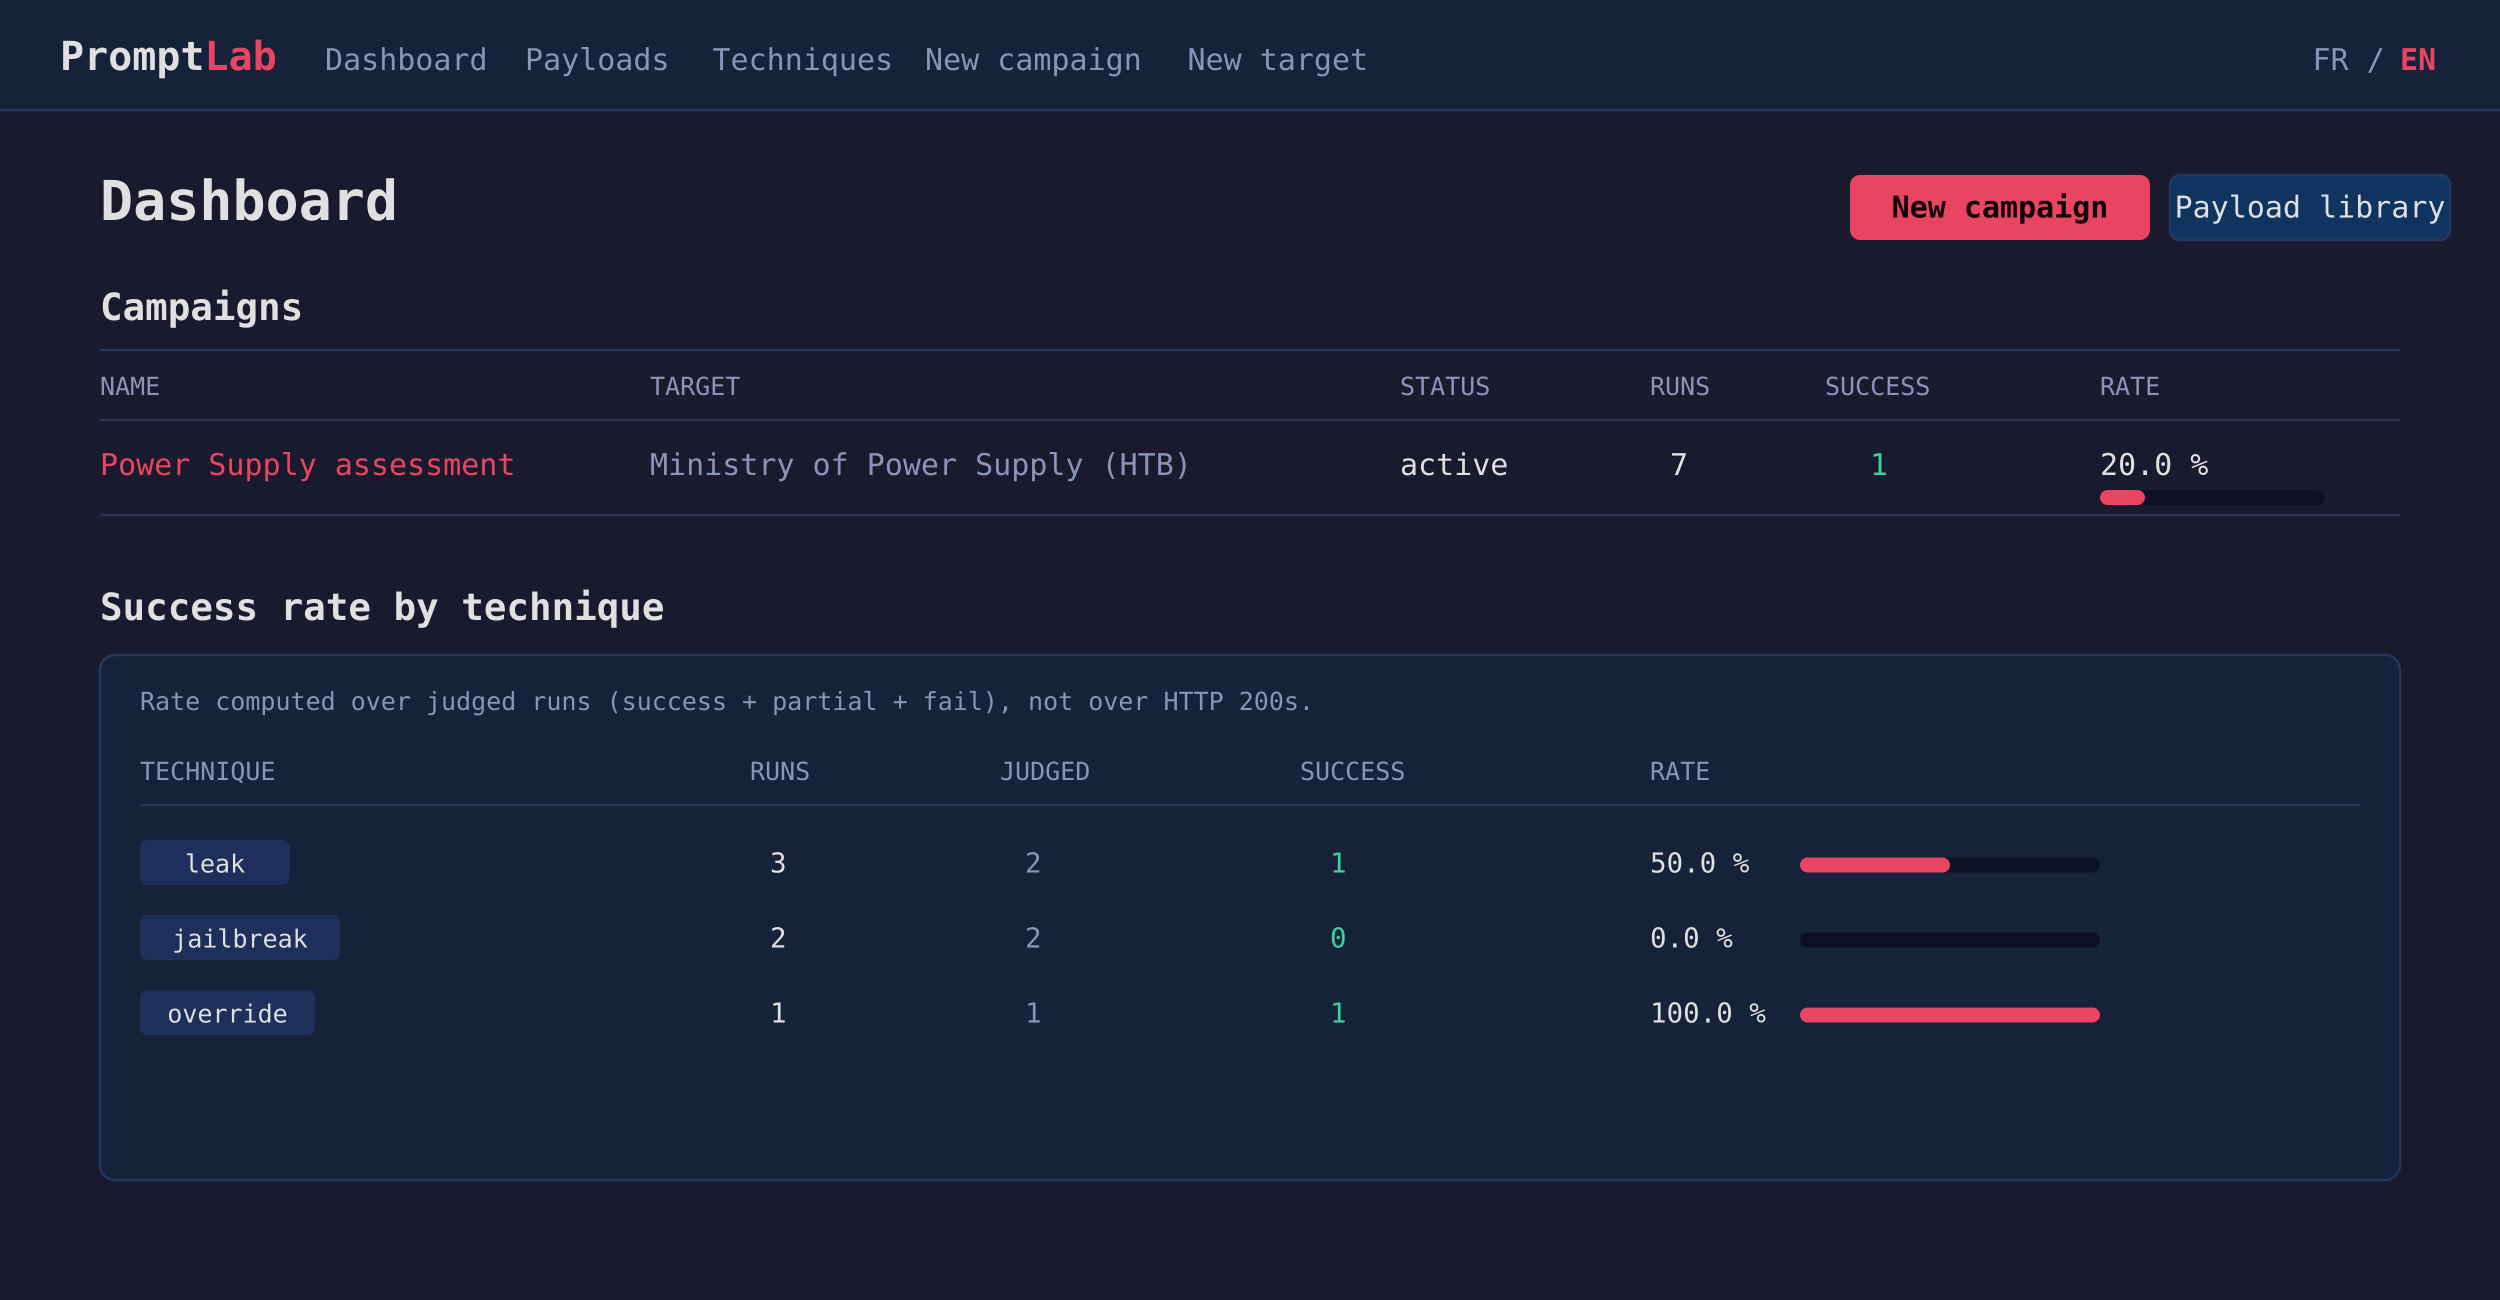
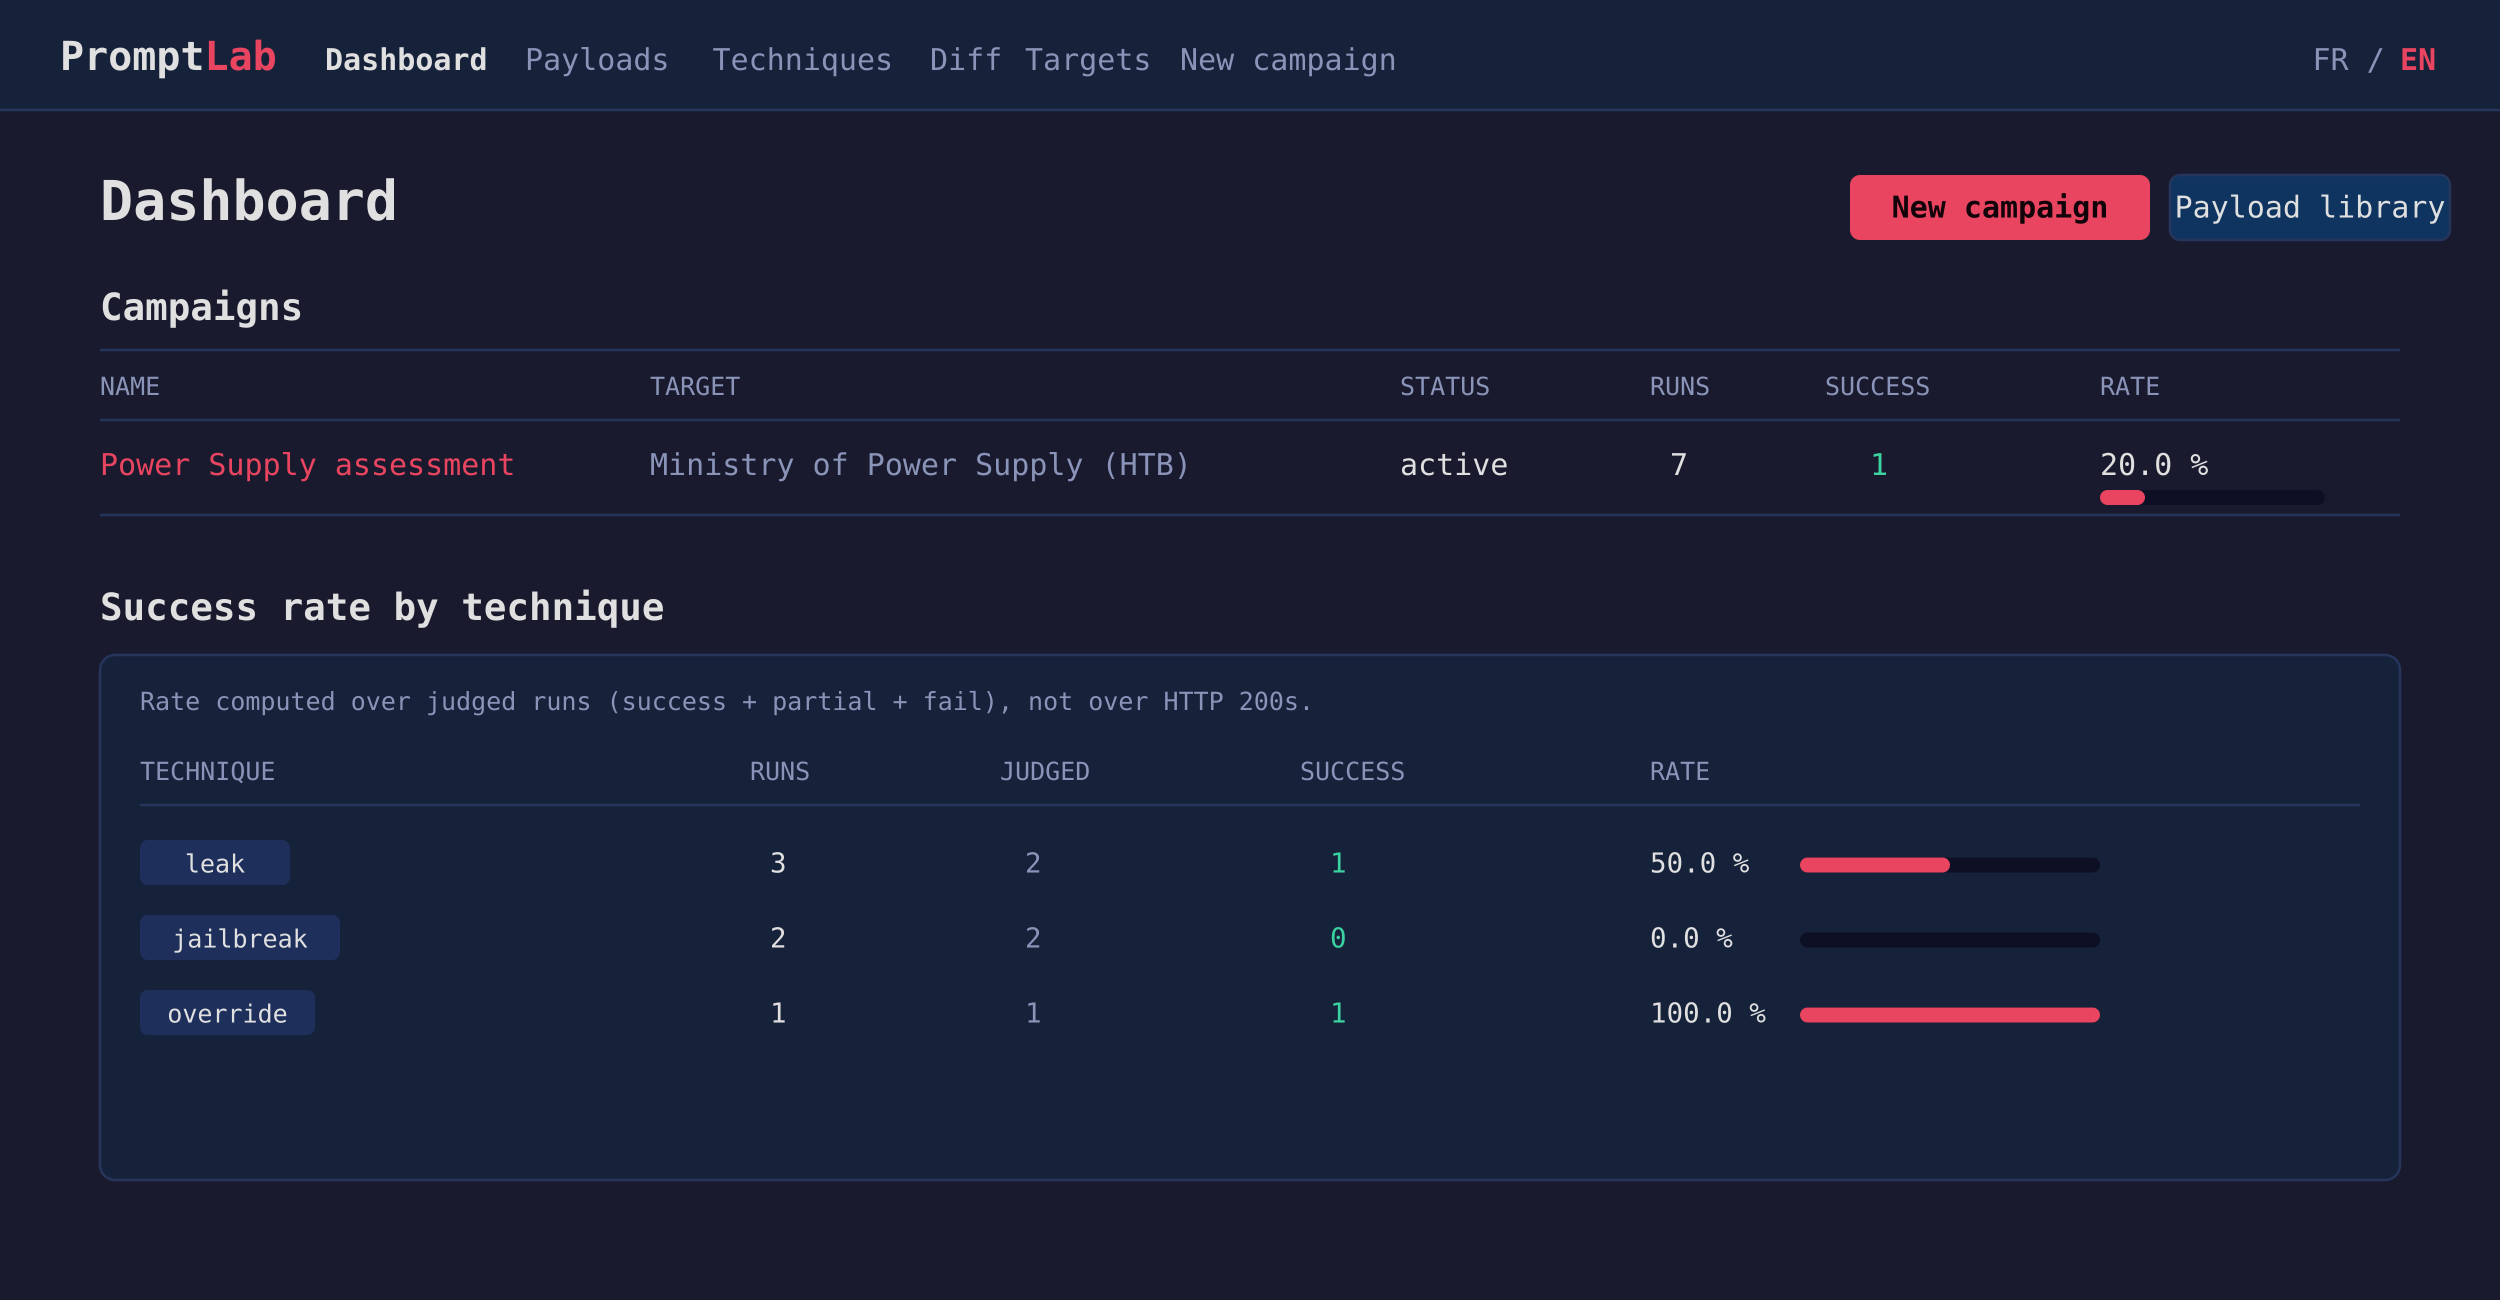
<svg xmlns="http://www.w3.org/2000/svg" viewBox="0 0 1000 520" font-family="SFMono-Regular, Consolas, Menlo, monospace">
  <rect width="1000" height="520" fill="#1a1a2e" />
  <rect width="1000" height="44" fill="#16213a" />
  <line x1="0" y1="44" x2="1000" y2="44" stroke="#26355c" stroke-width="1" />
  <text x="24" y="28" font-size="16" font-weight="bold" fill="#e0e0e0">Prompt<tspan fill="#e94560">Lab</tspan>
  </text>
-   <text x="130" y="28" font-size="12" fill="#8a94b8">Dashboard</text>
+   <text x="130" y="28" font-size="12" font-weight="bold" fill="#e0e0e0">Dashboard</text>
  <text x="210" y="28" font-size="12" fill="#8a94b8">Payloads</text>
  <text x="285" y="28" font-size="12" fill="#8a94b8">Techniques</text>
-   <text x="370" y="28" font-size="12" fill="#8a94b8">New campaign</text>
-   <text x="475" y="28" font-size="12" fill="#8a94b8">New target</text>
+   <text x="372" y="28" font-size="12" fill="#8a94b8">Diff</text>
+   <text x="410" y="28" font-size="12" fill="#8a94b8">Targets</text>
+   <text x="472" y="28" font-size="12" fill="#8a94b8">New campaign</text>
  <text x="925" y="28" font-size="12" fill="#8a94b8">FR /</text>
  <text x="960" y="28" font-size="12" font-weight="bold" fill="#e94560">EN</text>
  <text x="40" y="88" font-size="22" font-weight="bold" fill="#e0e0e0">Dashboard</text>
  <rect x="740" y="70" width="120" height="26" rx="4" fill="#e94560" />
  <text x="800" y="87" font-size="12" font-weight="bold" fill="#12030a" text-anchor="middle">New campaign</text>
  <rect x="868" y="70" width="112" height="26" rx="4" fill="#0f3460" stroke="#26355c" />
  <text x="924" y="87" font-size="12" fill="#e0e0e0" text-anchor="middle">Payload library</text>
  <text x="40" y="128" font-size="15" font-weight="600" fill="#e0e0e0">Campaigns</text>
  <line x1="40" y1="140" x2="960" y2="140" stroke="#26355c" />
  <text x="40" y="158" font-size="10" fill="#8a94b8">NAME</text>
  <text x="260" y="158" font-size="10" fill="#8a94b8">TARGET</text>
  <text x="560" y="158" font-size="10" fill="#8a94b8">STATUS</text>
  <text x="660" y="158" font-size="10" fill="#8a94b8">RUNS</text>
  <text x="730" y="158" font-size="10" fill="#8a94b8">SUCCESS</text>
  <text x="840" y="158" font-size="10" fill="#8a94b8">RATE</text>
  <line x1="40" y1="168" x2="960" y2="168" stroke="#26355c" />
  <text x="40" y="190" font-size="12" fill="#e94560">Power Supply assessment</text>
  <text x="260" y="190" font-size="12" fill="#8a94b8">Ministry of Power Supply (HTB)</text>
  <text x="560" y="190" font-size="12" fill="#e0e0e0">active</text>
  <text x="668" y="190" font-size="12" fill="#e0e0e0">7</text>
  <text x="748" y="190" font-size="12" fill="#3ad29f">1</text>
  <text x="840" y="190" font-size="12" fill="#e0e0e0">20.0 %</text>
  <rect x="840" y="196" width="90" height="6" rx="3" fill="#0d1024" />
  <rect x="840" y="196" width="18" height="6" rx="3" fill="#e94560" />
  <line x1="40" y1="206" x2="960" y2="206" stroke="#26355c" />
  <text x="40" y="248" font-size="15" font-weight="600" fill="#e0e0e0">Success rate by technique</text>
  <rect x="40" y="262" width="920" height="210" rx="6" fill="#16213a" stroke="#26355c" />
  <text x="56" y="284" font-size="10" fill="#8a94b8">Rate computed over judged runs (success + partial + fail), not over HTTP 200s.</text>
  <text x="56" y="312" font-size="10" fill="#8a94b8">TECHNIQUE</text>
  <text x="300" y="312" font-size="10" fill="#8a94b8">RUNS</text>
  <text x="400" y="312" font-size="10" fill="#8a94b8">JUDGED</text>
  <text x="520" y="312" font-size="10" fill="#8a94b8">SUCCESS</text>
  <text x="660" y="312" font-size="10" fill="#8a94b8">RATE</text>
  <line x1="56" y1="322" x2="944" y2="322" stroke="#26355c" />
  <rect x="56" y="336" width="60" height="18" rx="3" fill="#1d2f5a" />
  <text x="86" y="349" font-size="10" fill="#e0e0e0" text-anchor="middle">leak</text>
  <text x="308" y="349" font-size="11" fill="#e0e0e0">3</text>
  <text x="410" y="349" font-size="11" fill="#8a94b8">2</text>
  <text x="532" y="349" font-size="11" fill="#3ad29f">1</text>
  <text x="660" y="349" font-size="11" fill="#e0e0e0">50.0 %</text>
  <rect x="720" y="343" width="120" height="6" rx="3" fill="#0d1024" />
  <rect x="720" y="343" width="60" height="6" rx="3" fill="#e94560" />
  <rect x="56" y="366" width="80" height="18" rx="3" fill="#1d2f5a" />
  <text x="96" y="379" font-size="10" fill="#e0e0e0" text-anchor="middle">jailbreak</text>
  <text x="308" y="379" font-size="11" fill="#e0e0e0">2</text>
  <text x="410" y="379" font-size="11" fill="#8a94b8">2</text>
  <text x="532" y="379" font-size="11" fill="#3ad29f">0</text>
  <text x="660" y="379" font-size="11" fill="#e0e0e0">0.0 %</text>
  <rect x="720" y="373" width="120" height="6" rx="3" fill="#0d1024" />
  <rect x="56" y="396" width="70" height="18" rx="3" fill="#1d2f5a" />
  <text x="91" y="409" font-size="10" fill="#e0e0e0" text-anchor="middle">override</text>
  <text x="308" y="409" font-size="11" fill="#e0e0e0">1</text>
  <text x="410" y="409" font-size="11" fill="#8a94b8">1</text>
  <text x="532" y="409" font-size="11" fill="#3ad29f">1</text>
  <text x="660" y="409" font-size="11" fill="#e0e0e0">100.0 %</text>
  <rect x="720" y="403" width="120" height="6" rx="3" fill="#0d1024" />
  <rect x="720" y="403" width="120" height="6" rx="3" fill="#e94560" />
</svg>
